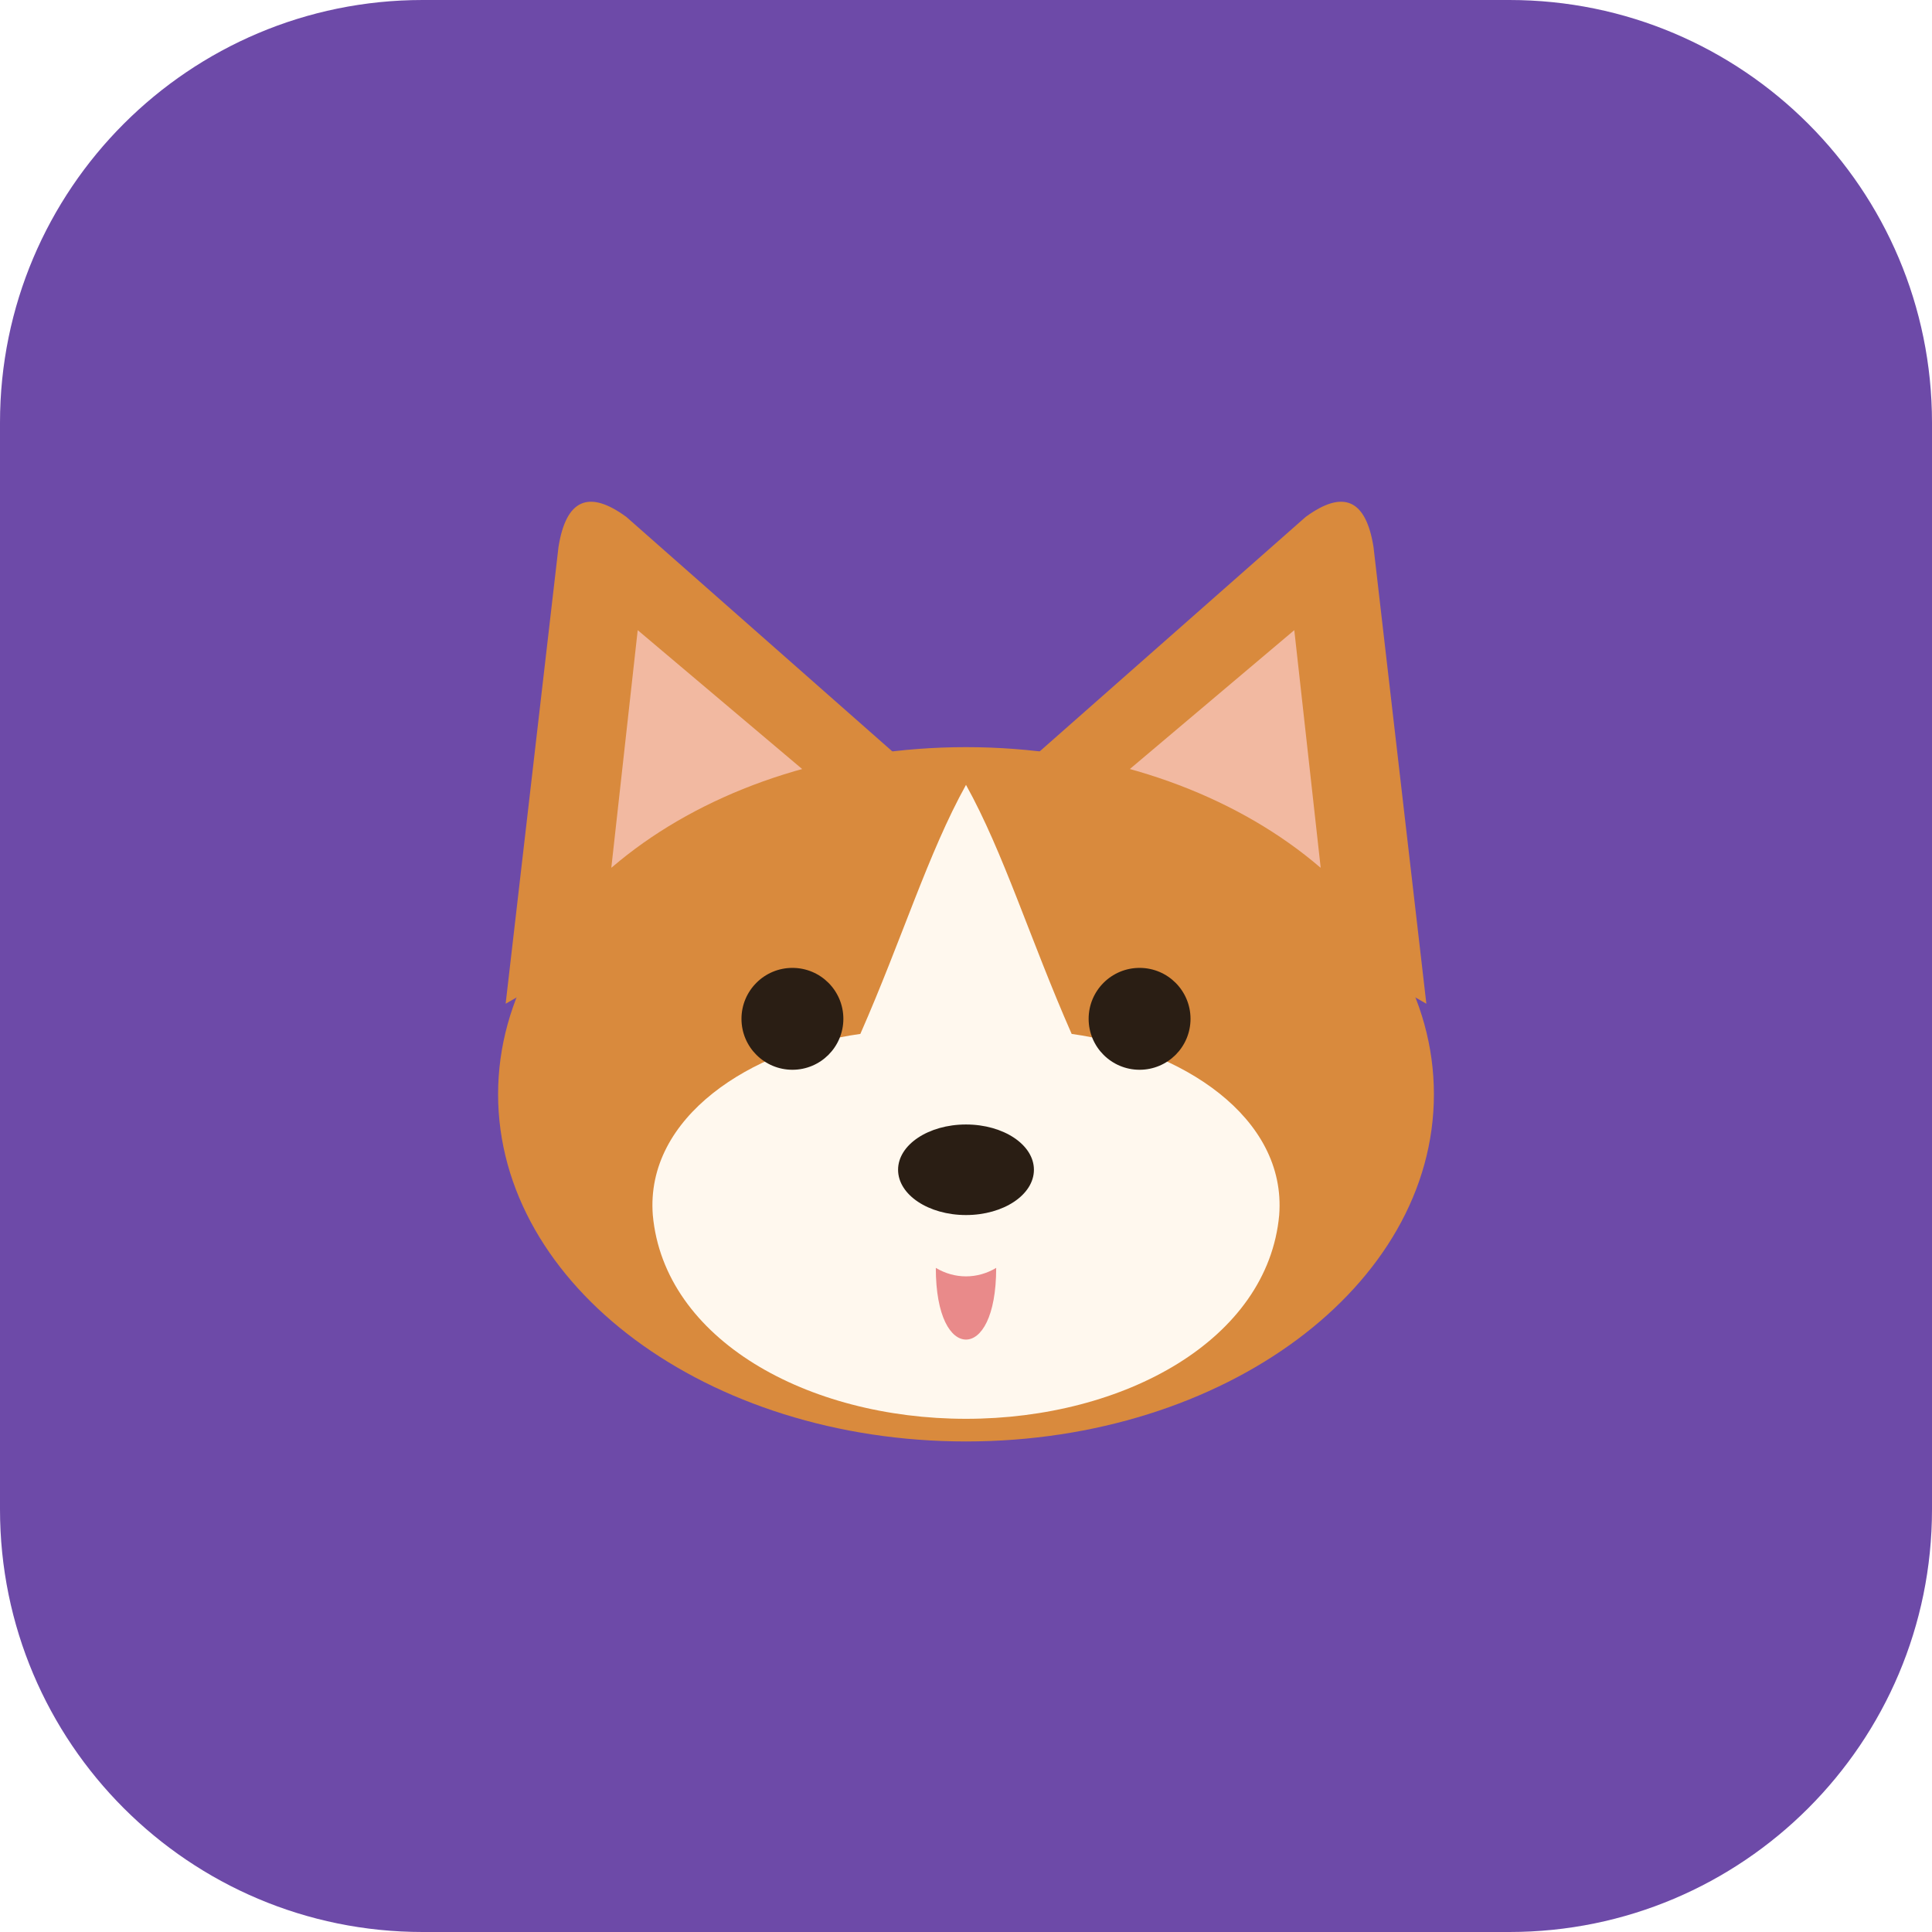
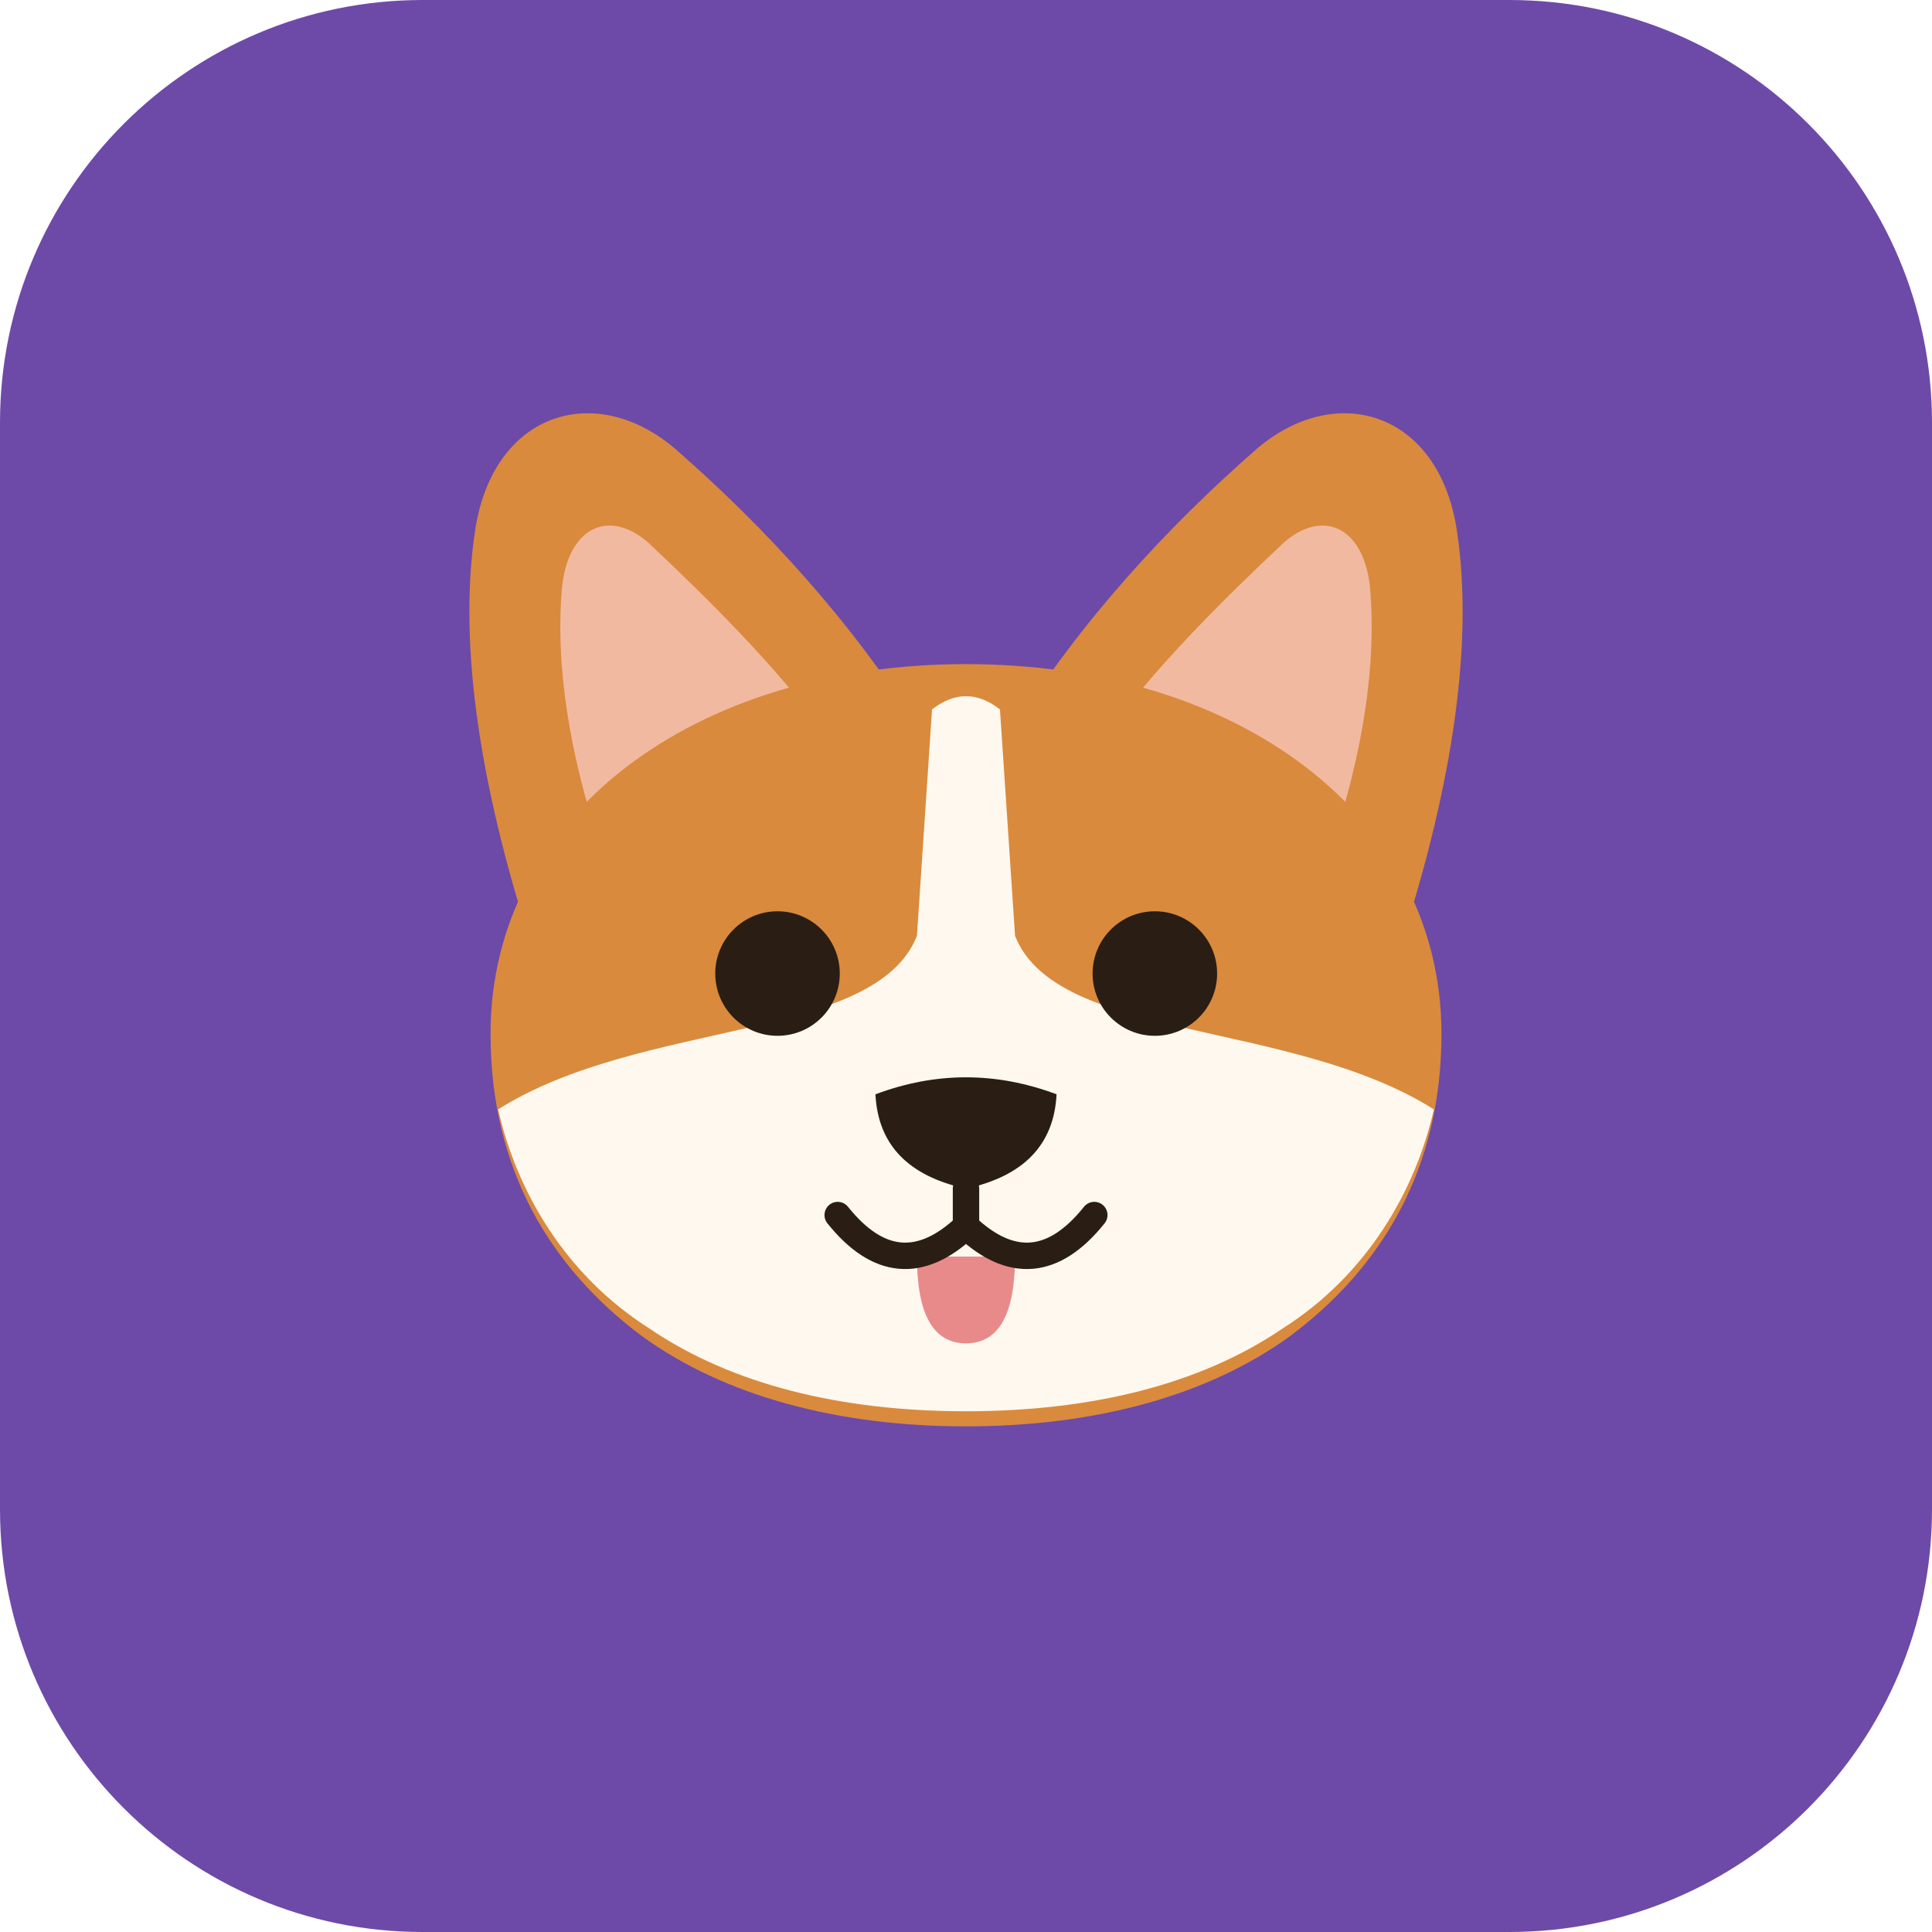
<svg xmlns="http://www.w3.org/2000/svg" viewBox="0 0 512 512">
  <rect width="512" height="512" rx="112" fill="#6D4AA8" />
-   <g transform="translate(96 104) scale(10)">
-     <path fill="#D98A3D" d="M3.8 16.2 5.2 4.1Q5.5 2.2 7 3.3L14.6 10z" />
-     <path fill="#D98A3D" d="M28.2 16.2 26.8 4.1Q26.5 2.2 25 3.3L17.4 10z" />
-     <path fill="#F2B9A1" d="M6.6 12.6 7.3 6.3 11.8 10.1z" />
-     <path fill="#F2B9A1" d="M25.4 12.6 24.7 6.3 20.2 10.1z" />
-     <ellipse fill="#D98A3D" cx="16" cy="18.6" rx="12.4" ry="9.2" />
-     <path fill="#FFF8EE" d="M16 10.4c-1 1.8-1.7 4.1-2.8 6.6-2.9.4-5.7 2.2-5.5 4.8.3 3.3 4.1 5.4 8.3 5.4s8-2.1 8.3-5.4c.2-2.6-2.6-4.4-5.5-4.8-1.1-2.5-1.8-4.8-2.8-6.6z" />
-     <circle fill="#2A1E14" cx="11.4" cy="16.6" r="1.35" />
-     <circle fill="#2A1E14" cx="20.6" cy="16.6" r="1.35" />
-     <ellipse fill="#2A1E14" cx="16" cy="20.6" rx="1.8" ry="1.2" />
-     <path fill="#E98A8A" d="M15.2 23.2c0 1.3.4 1.9.8 1.9s.8-.6.8-1.9c-.5.3-1.1.3-1.6 0z" />
+   <g transform="translate(96 96) scale(10)">
+     <path class="corgi-fur" fill="#D98A3D" d="M4.6 15.8C3.2 11.6 2.5 7.6 3 4.4C3.5 1.3 6.2 0.5 8.3 2.3C10.7 4.4 13 6.9 14.8 9.8ZM27.4 15.8C28.8 11.6 29.5 7.6 29 4.4C28.5 1.3 25.8 0.5 23.7 2.3C21.3 4.4 19 6.9 17.2 9.8Z" />
+     <path class="corgi-ear" fill="#F2B9A1" d="M6.3 12.8C5.5 10.4 5.1 8 5.3 5.9C5.5 4.3 6.6 3.9 7.6 4.8C9.3 6.4 11 8.1 12.4 10ZM25.7 12.8C26.5 10.4 26.9 8 26.7 5.9C26.5 4.3 25.4 3.9 24.4 4.8C22.7 6.4 21 8.1 19.6 10Z" />
+     <path class="corgi-fur" fill="#D98A3D" d="M16 8C23.2 8 28.6 12 28.6 17.8C28.6 21.4 27 24 24.6 25.8C22.4 27.4 19.4 28.2 16 28.2C12.6 28.2 9.6 27.4 7.4 25.8C5 24 3.4 21.4 3.4 17.8C3.4 12 8.8 8 16 8Z" />
+     <path class="corgi-white" fill="#FFF8EE" d="M15.1 9.2Q16 8.5 16.9 9.2L17.3 15.2C18.4 18 24.6 17.4 28.4 19.8C27.9 22 26.6 24.2 24.4 25.6C22.2 27.1 19.3 27.8 16 27.8C12.7 27.8 9.8 27.1 7.6 25.6C5.4 24.2 4.1 22 3.6 19.8C7.4 17.4 13.6 18 14.7 15.2Z" />
+     <path class="corgi-eye" fill="#2A1E14" d="M11 14.55a1.65 1.65 0 1 0 0.01 0ZM21 14.55a1.65 1.65 0 1 0 0.01 0ZM13.6 19.4Q16 18.5 18.4 19.4Q18.3 21.4 16 21.9Q13.7 21.4 13.6 19.4Z" />
+     <path class="corgi-tongue" fill="#E98A8A" d="M14.7 23.7H17.3Q17.3 26 16 26Q14.7 26 14.7 23.7Z" />
+     <path class="corgi-mouth" stroke="#2A1E14" stroke-width="0.7" fill="none" stroke-linecap="round" d="M16 21.9V22.9M12.6 22.6Q14.2 24.6 16 22.9Q17.8 24.6 19.4 22.6" />
  </g>
</svg>
